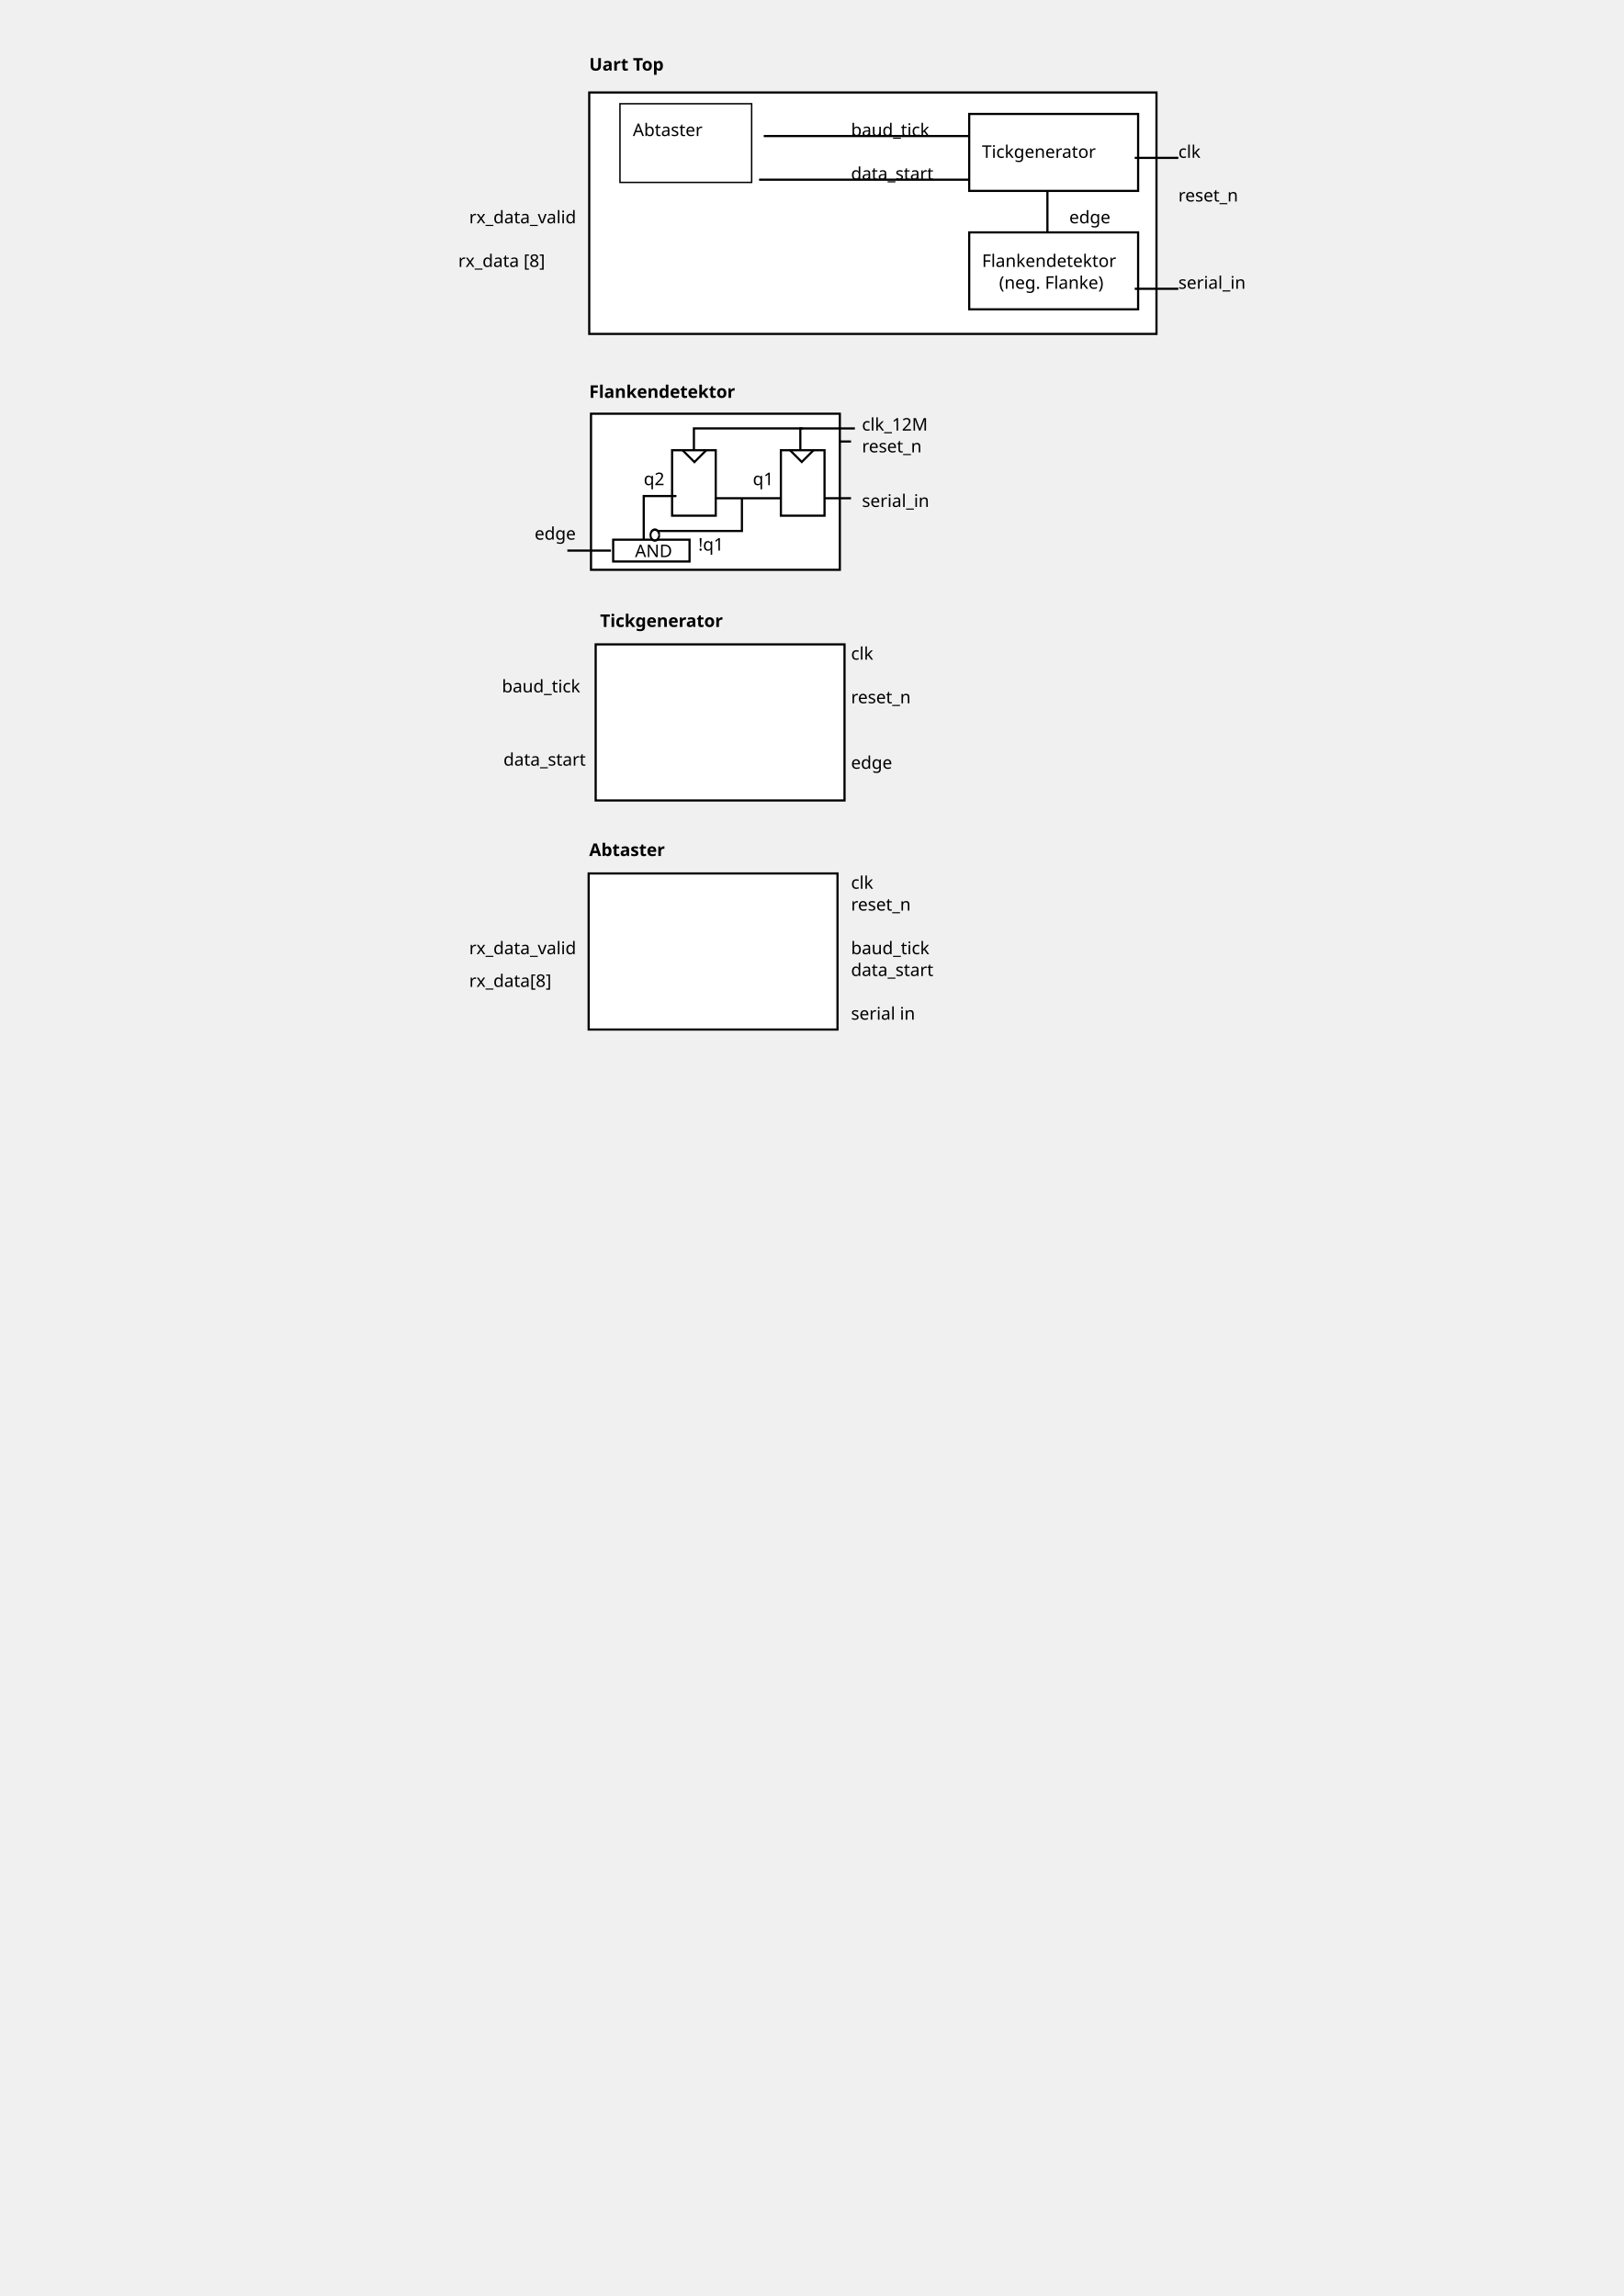
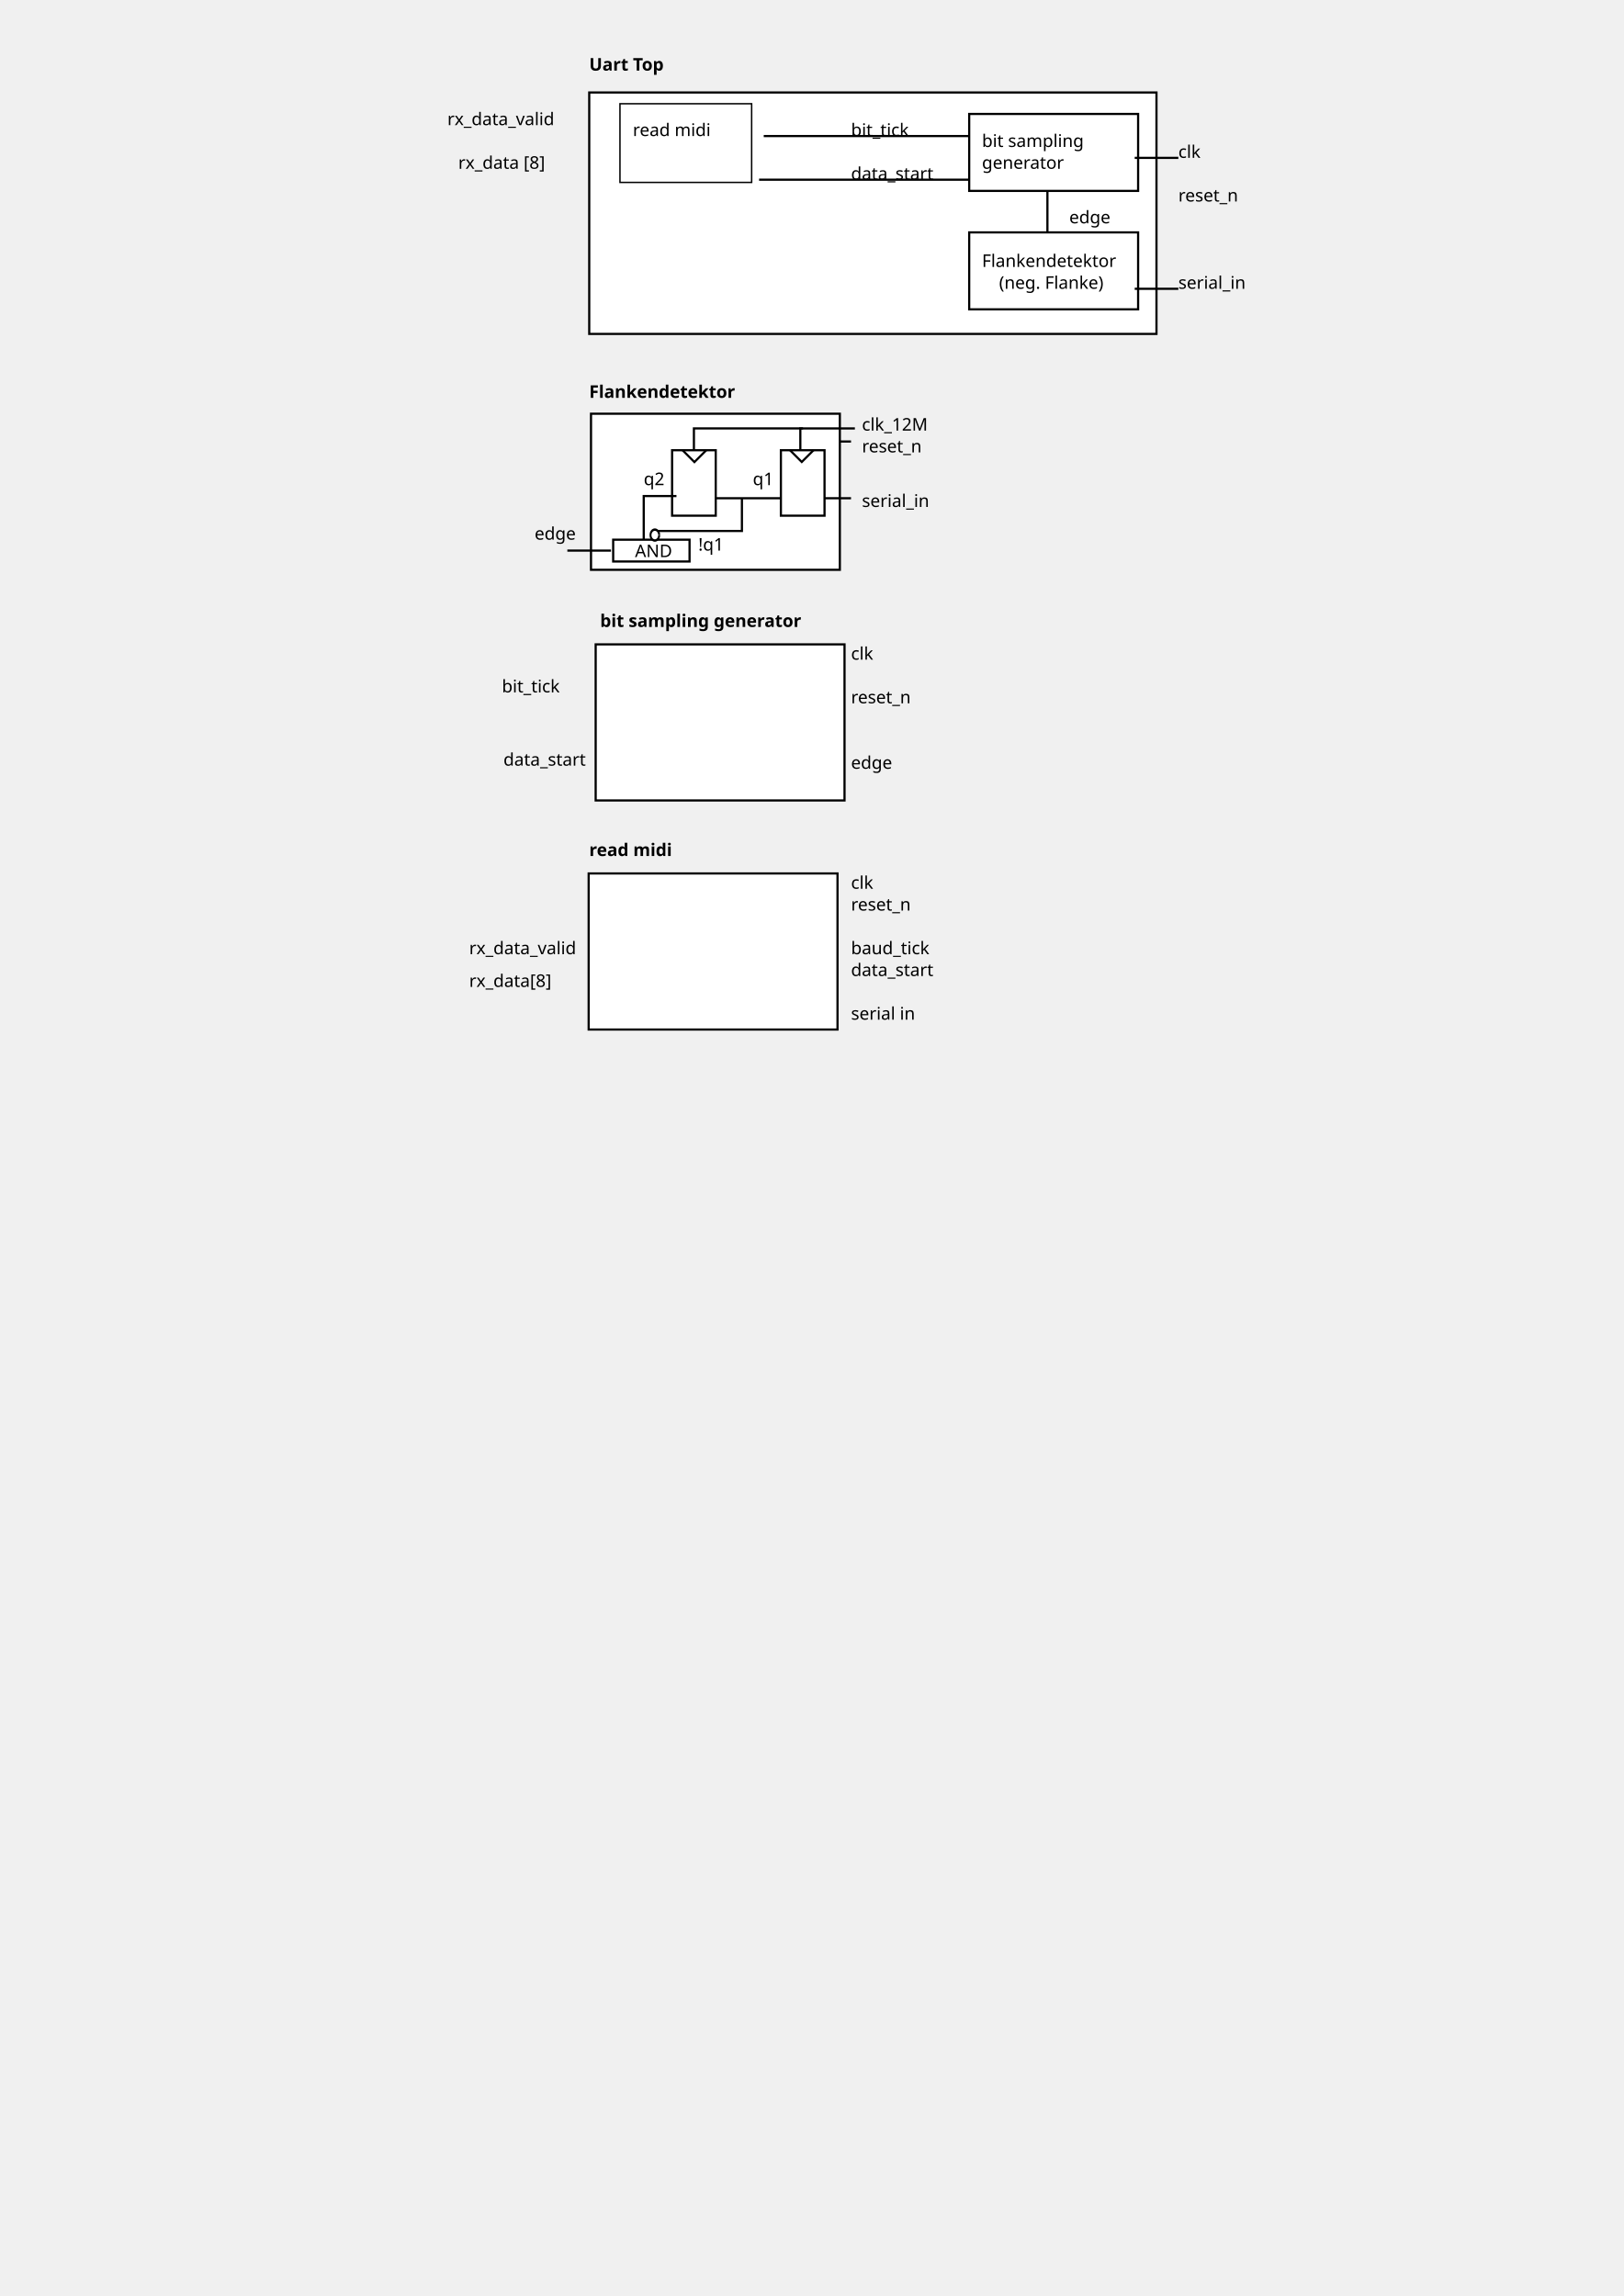
<svg xmlns="http://www.w3.org/2000/svg" width="744.094" height="1052.362" id="svg2" version="1.1">
  <defs id="defs4" />
  <g id="layer1">
    <text xml:space="preserve" style="font-size:8px;font-style:normal;font-weight:bold;line-height:125%;letter-spacing:0px;word-spacing:0px;fill:#000000;fill-opacity:1;stroke:none;font-family:Sans;-inkscape-font-specification:Sans Bold" x="270" y="32.362" id="text2989">
      <tspan id="tspan2991" x="270" y="32.362">Uart Top</tspan>
    </text>
    <text xml:space="preserve" style="font-size:8px;font-style:normal;font-weight:normal;line-height:125%;letter-spacing:0px;word-spacing:0px;fill:#000000;fill-opacity:1;stroke:none;font-family:Sans" x="540" y="132.362" id="text2993">
      <tspan id="tspan2995" x="540" y="132.362">serial_in</tspan>
    </text>
    <text xml:space="preserve" style="font-size:8px;font-style:normal;font-weight:normal;line-height:125%;letter-spacing:0px;word-spacing:0px;fill:#000000;fill-opacity:1;stroke:none;font-family:Sans" x="540" y="72.362" id="text2997">
      <tspan id="tspan2999" x="540" y="72.362">clk</tspan>
    </text>
    <text xml:space="preserve" style="font-size:8px;font-style:normal;font-weight:normal;line-height:125%;letter-spacing:0px;word-spacing:0px;fill:#000000;fill-opacity:1;stroke:none;font-family:Sans" x="540" y="92.362" id="text3001">
      <tspan id="tspan3003" x="540" y="92.362">reset_n</tspan>
    </text>
-     <text xml:space="preserve" style="font-size:8px;font-style:normal;font-weight:normal;line-height:125%;letter-spacing:0px;word-spacing:0px;fill:#000000;fill-opacity:1;stroke:none;font-family:Sans" x="210" y="122.362" id="text3005">
-       <tspan id="tspan3007" x="210" y="122.362">rx_data [8]</tspan>
+     <text xml:space="preserve" style="font-size:8px;font-style:normal;font-weight:normal;line-height:125%;letter-spacing:0px;word-spacing:0px;fill:#000000;fill-opacity:1;stroke:none;font-family:Sans" x="210" y="77.362" id="text3005">
+       <tspan id="tspan3007" x="210" y="77.362">rx_data [8]</tspan>
    </text>
-     <text xml:space="preserve" style="font-size:8px;font-style:normal;font-weight:normal;line-height:125%;letter-spacing:0px;word-spacing:0px;fill:#000000;fill-opacity:1;stroke:none;font-family:Sans" x="215" y="102.362" id="text3009">
-       <tspan id="tspan3011" x="215" y="102.362">rx_data_valid</tspan>
+     <text xml:space="preserve" style="font-size:8px;font-style:normal;font-weight:normal;line-height:125%;letter-spacing:0px;word-spacing:0px;fill:#000000;fill-opacity:1;stroke:none;font-family:Sans" x="205" y="57.362" id="text3009">
+       <tspan id="tspan3011" x="205" y="57.362">rx_data_valid</tspan>
    </text>
    <rect style="fill:#ffffff;fill-opacity:1;stroke:#000000;stroke-width:1;stroke-miterlimit:4;stroke-opacity:1;stroke-dasharray:none;stroke-dashoffset:0" id="rect3013" width="259.948" height="110.662" x="270.026" y="42.388" />
    <rect style="fill:#ffffff;fill-opacity:1;stroke:#000000;stroke-width:1;stroke-miterlimit:4;stroke-opacity:1;stroke-dasharray:none;stroke-dashoffset:0" id="rect3015" width="114.039" height="71.539" x="269.766" y="400.343" />
    <text xml:space="preserve" style="font-size:8px;font-style:normal;font-weight:bold;line-height:125%;letter-spacing:0px;word-spacing:0px;fill:#000000;fill-opacity:1;stroke:none;font-family:Sans;-inkscape-font-specification:Sans Bold" x="270" y="392.362" id="text3017">
-       <tspan id="tspan3019" x="270" y="392.362">Abtaster</tspan>
+       <tspan id="tspan3019" x="270" y="392.362">read midi</tspan>
    </text>
    <text xml:space="preserve" style="font-size:8px;font-style:normal;font-weight:normal;line-height:125%;letter-spacing:0px;word-spacing:0px;fill:#000000;fill-opacity:1;stroke:none;font-family:Sans" x="390" y="407.362" id="text3021">
      <tspan id="tspan3023" x="390" y="407.362">clk</tspan>
    </text>
    <text xml:space="preserve" style="font-size:8px;font-style:normal;font-weight:normal;line-height:125%;letter-spacing:0px;word-spacing:0px;fill:#000000;fill-opacity:1;stroke:none;font-family:Sans" x="390" y="417.362" id="text3025">
      <tspan id="tspan3027" x="390" y="417.362">reset_n</tspan>
    </text>
    <text xml:space="preserve" style="font-size:8px;font-style:normal;font-weight:normal;line-height:125%;letter-spacing:0px;word-spacing:0px;fill:#000000;fill-opacity:1;stroke:none;font-family:Sans" x="390" y="437.362" id="text3029">
      <tspan id="tspan3031" x="390" y="437.362">baud_tick</tspan>
    </text>
    <text xml:space="preserve" style="font-size:8px;font-style:normal;font-weight:normal;line-height:125%;letter-spacing:0px;word-spacing:0px;fill:#000000;fill-opacity:1;stroke:none;font-family:Sans" x="390" y="447.362" id="text3033">
      <tspan id="tspan3035" x="390" y="447.362">data_start</tspan>
    </text>
    <text xml:space="preserve" style="font-size:8px;font-style:normal;font-weight:normal;line-height:125%;letter-spacing:0px;word-spacing:0px;fill:#000000;fill-opacity:1;stroke:none;font-family:Sans" x="390" y="467.362" id="text3037">
      <tspan id="tspan3039" x="390" y="467.362">serial in</tspan>
    </text>
    <text xml:space="preserve" style="font-size:8px;font-style:normal;font-weight:normal;line-height:125%;letter-spacing:0px;word-spacing:0px;fill:#000000;fill-opacity:1;stroke:none;font-family:Sans" x="215" y="437.362" id="text3041">
      <tspan id="tspan3043" x="215" y="437.362">rx_data_valid</tspan>
    </text>
    <text xml:space="preserve" style="font-size:8px;font-style:normal;font-weight:normal;line-height:125%;letter-spacing:0px;word-spacing:0px;fill:#000000;fill-opacity:1;stroke:none;font-family:Sans" x="215" y="452.362" id="text3045">
      <tspan id="tspan3047" x="215" y="452.362">rx_data[8]</tspan>
    </text>
    <rect style="fill:#ffffff;fill-opacity:1;stroke:#000000;stroke-width:0.653;stroke-miterlimit:4;stroke-opacity:1;stroke-dasharray:none;stroke-dashoffset:0" id="rect3049" width="60.347" height="36.061" x="284.112" y="47.546" />
    <text xml:space="preserve" style="font-size:8px;font-style:normal;font-weight:normal;line-height:125%;letter-spacing:0px;word-spacing:0px;fill:#000000;fill-opacity:1;stroke:none;font-family:Sans" x="290" y="62.362" id="text3051">
-       <tspan id="tspan3053" x="290" y="62.362">Abtaster</tspan>
+       <tspan id="tspan3053" x="290" y="62.362">read midi</tspan>
    </text>
    <flowRoot xml:space="preserve" id="flowRoot3055" style="fill:black;stroke:none;stroke-opacity:1;stroke-width:1px;stroke-linejoin:miter;stroke-linecap:butt;fill-opacity:1;font-family:Sans;font-style:normal;font-weight:normal;font-size:8px;line-height:125%;letter-spacing:0px;word-spacing:0px">
      <flowRegion id="flowRegion3057">
        <rect id="rect3059" width="64.286" height="82.857" x="216.429" y="61.291" />
      </flowRegion>
      <flowPara id="flowPara3061" />
    </flowRoot>
    <text xml:space="preserve" style="font-size:8px;font-style:normal;font-weight:normal;line-height:125%;letter-spacing:0px;word-spacing:0px;fill:#000000;fill-opacity:1;stroke:none;font-family:Sans" x="450" y="122.362" id="text3074">
      <tspan id="tspan3076" x="450" y="122.362">Flankendetektor</tspan>
    </text>
    <rect style="fill:#ffffff;fill-opacity:1;stroke:#000000;stroke-width:1;stroke-miterlimit:4;stroke-opacity:1;stroke-dasharray:none;stroke-dashoffset:0" id="rect3015-9" width="114.039" height="71.539" x="272.98" y="295.343" />
    <rect style="fill:#ffffff;fill-opacity:1;stroke:#000000;stroke-width:1;stroke-miterlimit:4;stroke-opacity:1;stroke-dasharray:none;stroke-dashoffset:0" id="rect3015-2" width="114.039" height="71.539" x="270.838" y="189.628" />
    <path style="fill:none;stroke:#000000;stroke-width:1px;stroke-linecap:butt;stroke-linejoin:miter;stroke-opacity:1" d="m 300,248.372 0,-5 40,0 0,-15" id="path4405" />
    <text xml:space="preserve" style="font-size:8px;font-style:normal;font-weight:bold;line-height:125%;letter-spacing:0px;word-spacing:0px;fill:#000000;fill-opacity:1;stroke:none;font-family:Sans;-inkscape-font-specification:Sans Bold" x="275" y="287.362" id="text3065-7">
-       <tspan id="tspan3067-9" x="275" y="287.362">Tickgenerator</tspan>
+       <tspan id="tspan3067-9" x="275" y="287.362">bit sampling generator</tspan>
    </text>
    <text xml:space="preserve" style="font-size:8px;font-style:normal;font-weight:normal;line-height:125%;letter-spacing:0px;word-spacing:0px;fill:#000000;fill-opacity:1;stroke:none;font-family:Sans" x="390" y="302.362" id="text3958">
      <tspan id="tspan3960" x="390" y="302.362">clk</tspan>
    </text>
    <text xml:space="preserve" style="font-size:8px;font-style:normal;font-weight:normal;line-height:125%;letter-spacing:0px;word-spacing:0px;fill:#000000;fill-opacity:1;stroke:none;font-family:Sans" x="390" y="322.362" id="text3962">
      <tspan id="tspan3964" x="390" y="322.362">reset_n</tspan>
    </text>
    <text xml:space="preserve" style="font-size:8px;font-style:normal;font-weight:normal;line-height:125%;letter-spacing:0px;word-spacing:0px;fill:#000000;fill-opacity:1;stroke:none;font-family:Sans" x="230" y="317.362" id="text3966">
-       <tspan id="tspan3968" x="230" y="317.362">baud_tick</tspan>
+       <tspan id="tspan3968" x="230" y="317.362">bit_tick</tspan>
    </text>
    <text xml:space="preserve" style="font-size:8px;font-style:normal;font-weight:normal;line-height:125%;letter-spacing:0px;word-spacing:0px;fill:#000000;fill-opacity:1;stroke:none;font-family:Sans" x="395" y="197.362" id="text3958-4">
      <tspan id="tspan3960-5" x="395" y="197.362">clk_12M</tspan>
    </text>
    <text xml:space="preserve" style="font-size:8px;font-style:normal;font-weight:normal;line-height:125%;letter-spacing:0px;word-spacing:0px;fill:#000000;fill-opacity:1;stroke:none;font-family:Sans" x="395" y="207.362" id="text3962-1">
      <tspan id="tspan3964-2" x="395" y="207.362">reset_n</tspan>
    </text>
    <text xml:space="preserve" style="font-size:8px;font-style:normal;font-weight:bold;line-height:125%;letter-spacing:0px;word-spacing:0px;fill:#000000;fill-opacity:1;stroke:none;font-family:Sans;-inkscape-font-specification:Sans Bold" x="270" y="182.362" id="text3074-0">
      <tspan id="tspan3076-6" x="270" y="182.362">Flankendetektor</tspan>
    </text>
    <text xml:space="preserve" style="font-size:8px;font-style:normal;font-weight:normal;line-height:125%;letter-spacing:0px;word-spacing:0px;fill:#000000;fill-opacity:1;stroke:none;font-family:Sans" x="395" y="232.362" id="text4022">
      <tspan id="tspan4024" x="395" y="232.362">serial_in</tspan>
    </text>
    <path style="fill:none;stroke:#000000;stroke-width:1;stroke-linecap:butt;stroke-linejoin:miter;stroke-miterlimit:4;stroke-opacity:1;stroke-dasharray:none" d="m 480,109.317 0,-22.338" id="path4058" />
    <rect style="fill:#ffffff;fill-opacity:1;stroke:#000000;stroke-width:1;stroke-miterlimit:4;stroke-opacity:1;stroke-dasharray:none;stroke-dashoffset:0" id="rect3049-3" width="77.411" height="35.268" x="444.152" y="106.514" />
    <path style="fill:none;stroke:#000000;stroke-width:1px;stroke-linecap:butt;stroke-linejoin:miter;stroke-opacity:1" d="m 450,62.362 -100,0" id="path4093" />
    <path style="fill:none;stroke:#000000;stroke-width:1px;stroke-linecap:butt;stroke-linejoin:miter;stroke-opacity:1" d="m 447.857,82.362 -100,0" id="path4093-7" />
    <rect style="fill:#ffffff;fill-opacity:1;stroke:#000000;stroke-width:1;stroke-miterlimit:4;stroke-opacity:1;stroke-dasharray:none;stroke-dashoffset:0" id="rect3049-3-5" width="77.411" height="35.268" x="444.152" y="52.228" />
-     <text xml:space="preserve" style="font-size:8px;font-style:normal;font-weight:normal;line-height:125%;letter-spacing:0px;word-spacing:0px;fill:#000000;fill-opacity:1;stroke:none;font-family:Sans" x="450" y="72.362" id="text3065">
-       <tspan id="tspan3067" x="450" y="72.362">Tickgenerator</tspan>
+     <text xml:space="preserve" style="font-size:8px;font-style:normal;font-weight:normal;line-height:125%;letter-spacing:0px;word-spacing:0px;fill:#000000;fill-opacity:1;stroke:none;font-family:Sans" x="450" y="67.362" id="text3065">
+       <tspan id="tspan3067" x="450" y="67.362">bit sampling</tspan>
+       <tspan x="450" y="77.362" id="tspan3104">generator</tspan>
    </text>
    <path style="fill:none;stroke:#000000;stroke-width:1px;stroke-linecap:butt;stroke-linejoin:miter;stroke-opacity:1" d="m 520,132.362 20,0" id="path4044" />
    <path style="fill:none;stroke:#000000;stroke-width:1px;stroke-linecap:butt;stroke-linejoin:miter;stroke-opacity:1" d="m 520,72.362 20,0" id="path4046" />
    <text xml:space="preserve" style="font-size:8px;font-style:normal;font-weight:normal;line-height:125%;letter-spacing:0px;word-spacing:0px;fill:#000000;fill-opacity:1;stroke:none;font-family:Sans" x="390" y="62.362" id="text4050">
-       <tspan id="tspan4052" x="390" y="62.362">baud_tick</tspan>
+       <tspan id="tspan4052" x="390" y="62.362">bit_tick</tspan>
    </text>
    <text xml:space="preserve" style="font-size:8px;font-style:normal;font-weight:normal;line-height:125%;letter-spacing:0px;word-spacing:0px;fill:#000000;fill-opacity:1;stroke:none;font-family:Sans" x="390" y="82.362" id="text4054">
      <tspan id="tspan4056" x="390" y="82.362">data_start</tspan>
    </text>
    <text xml:space="preserve" style="font-size:8px;font-style:normal;font-weight:normal;line-height:125%;letter-spacing:0px;word-spacing:0px;fill:#000000;fill-opacity:1;stroke:none;font-family:Sans" x="390" y="352.362" id="text4060">
      <tspan id="tspan4062" x="390" y="352.362">edge</tspan>
    </text>
    <text xml:space="preserve" style="font-size:8px;font-style:normal;font-weight:normal;line-height:125%;letter-spacing:0px;word-spacing:0px;fill:#000000;fill-opacity:1;stroke:none;font-family:Sans" x="490" y="102.362" id="text4064">
      <tspan id="tspan4066" x="490" y="102.362">edge</tspan>
    </text>
    <text xml:space="preserve" style="font-size:8px;font-style:normal;font-weight:normal;line-height:125%;letter-spacing:0px;word-spacing:0px;fill:#000000;fill-opacity:1;stroke:none;font-family:Sans" x="450" y="122.362" id="text3074-0-3">
      <tspan id="tspan3076-6-1" x="450" y="122.362">Flankendetektor</tspan>
    </text>
    <text xml:space="preserve" style="font-size:8px;font-style:normal;font-weight:normal;line-height:125%;letter-spacing:0px;word-spacing:0px;fill:#000000;fill-opacity:1;stroke:none;font-family:Sans" x="230.714" y="350.934" id="text4089">
      <tspan id="tspan4091" x="230.714" y="350.934">data_start</tspan>
    </text>
    <text xml:space="preserve" style="font-size:8px;font-style:normal;font-weight:normal;line-height:125%;letter-spacing:0px;word-spacing:0px;fill:#000000;fill-opacity:1;stroke:none;font-family:Sans" x="457.857" y="132.362" id="text4113">
      <tspan id="tspan4115" x="457.857" y="132.362">(neg. Flanke)</tspan>
    </text>
    <text xml:space="preserve" style="font-size:8px;font-style:normal;font-weight:normal;line-height:125%;letter-spacing:0px;word-spacing:0px;fill:#000000;fill-opacity:1;stroke:none;font-family:Sans" x="245" y="247.362" id="text4117">
      <tspan id="tspan4119" x="245" y="247.362">edge</tspan>
    </text>
    <flowRoot xml:space="preserve" id="flowRoot4121" style="fill:black;stroke:none;stroke-opacity:1;stroke-width:1px;stroke-linejoin:miter;stroke-linecap:butt;fill-opacity:1;font-family:Sans;font-style:normal;font-weight:normal;font-size:8px;line-height:125%;letter-spacing:0px;word-spacing:0px">
      <flowRegion id="flowRegion4123">
        <rect id="rect4125" width="250" height="165.714" x="-24.286" y="253.076" />
      </flowRegion>
      <flowPara id="flowPara4127" />
    </flowRoot>
    <path style="fill:none;stroke:#000000;stroke-width:1px;stroke-linecap:butt;stroke-linejoin:miter;stroke-opacity:1" d="m 368,196.362 -50,0 0,20" id="path3574" />
    <path style="fill:none;stroke:#000000;stroke-width:1px;stroke-linecap:butt;stroke-linejoin:miter;stroke-opacity:1" d="m 390,228.362 -20,0" id="path3576" />
    <path style="fill:none;stroke:#000000;stroke-width:1px;stroke-linecap:butt;stroke-linejoin:miter;stroke-opacity:1" d="m 358,228.362 -30,0" id="path3578" />
    <path style="fill:none;stroke:#000000;stroke-width:1px;stroke-linecap:butt;stroke-linejoin:miter;stroke-opacity:1" d="m 391.768,196.372 -25,0 0,10" id="path4384" />
    <g id="g4372" transform="translate(8,-16)">
      <rect y="222.362" x="349.857" height="30" width="20" id="rect3564" style="fill:#ffffff;fill-opacity:1;stroke:#000000;stroke-width:1;stroke-miterlimit:4;stroke-opacity:1;stroke-dasharray:none;stroke-dashoffset:0" />
      <path id="path3568-5" d="m 354.015,222.334 5.408,5.408 5.408,-5.408" style="fill:none;stroke:#000000;stroke-width:1;stroke-linecap:butt;stroke-linejoin:miter;stroke-miterlimit:4;stroke-opacity:1;stroke-dasharray:none" />
    </g>
    <g id="g4368" transform="translate(8,-16)">
      <rect y="222.362" x="300" height="30" width="20" id="rect3566" style="fill:#ffffff;fill-opacity:1;stroke:#000000;stroke-width:1;stroke-miterlimit:4;stroke-opacity:1;stroke-dasharray:none;stroke-dashoffset:0" />
      <path id="path3568" d="m 304.821,222.385 5.408,5.408 5.408,-5.408" style="fill:none;stroke:#000000;stroke-width:1;stroke-linecap:butt;stroke-linejoin:miter;stroke-miterlimit:4;stroke-opacity:1;stroke-dasharray:none" />
    </g>
    <text xml:space="preserve" style="font-size:8px;font-style:normal;font-weight:normal;line-height:125%;letter-spacing:0px;word-spacing:0px;fill:#000000;fill-opacity:1;stroke:none;font-family:Sans" x="345" y="222.362" id="text4376">
      <tspan id="tspan4378" x="345" y="222.362">q1</tspan>
    </text>
    <text xml:space="preserve" style="font-size:8px;font-style:normal;font-weight:normal;line-height:125%;letter-spacing:0px;word-spacing:0px;fill:#000000;fill-opacity:1;stroke:none;font-family:Sans" x="295" y="222.362" id="text4380">
      <tspan id="tspan4382" x="295" y="222.362">q2</tspan>
    </text>
    <g id="g4398" transform="translate(-24,0)">
      <rect y="247.362" x="305" height="10" width="35" id="rect4392" style="fill:#ffffff;fill-opacity:1;stroke:#000000;stroke-width:1;stroke-miterlimit:4;stroke-opacity:1;stroke-dasharray:none;stroke-dashoffset:0" />
      <text id="text4394" y="255.362" x="315" style="font-size:8px;font-style:normal;font-weight:normal;line-height:125%;letter-spacing:0px;word-spacing:0px;fill:#000000;fill-opacity:1;stroke:none;font-family:Sans" xml:space="preserve">
        <tspan y="255.362" x="315" id="tspan4396">AND</tspan>
      </text>
    </g>
    <path style="fill:none;stroke:#000000;stroke-width:1px;stroke-linecap:butt;stroke-linejoin:miter;stroke-opacity:1" d="m 310,227.362 -15,0 0,20" id="path4403" />
    <path style="fill:#ffffff;fill-opacity:1;stroke:#000000;stroke-width:2.24;stroke-miterlimit:4;stroke-opacity:1;stroke-dasharray:none;stroke-dashoffset:0" id="path4413" d="m 445,207.362 a 5,5 0 1 1 -0.005,-0.222" transform="matrix(0.398759,0,0,0.4997742,124.6399,141.6086)" />
    <text xml:space="preserve" style="font-size:8px;font-style:normal;font-weight:normal;line-height:125%;letter-spacing:0px;word-spacing:0px;fill:#000000;fill-opacity:1;stroke:none;font-family:Sans" x="320" y="252.362" id="text4415">
      <tspan id="tspan4417" x="320" y="252.362">!q1</tspan>
    </text>
    <path style="fill:none;stroke:#000000;stroke-width:1px;stroke-linecap:butt;stroke-linejoin:miter;stroke-opacity:1" d="m 280,252.362 -20,0" id="path4419" />
    <path style="fill:none;stroke:#000000;stroke-width:1px;stroke-linecap:butt;stroke-linejoin:miter;stroke-opacity:1" d="m 390,202.362 -5,0" id="path4421" />
  </g>
</svg>
